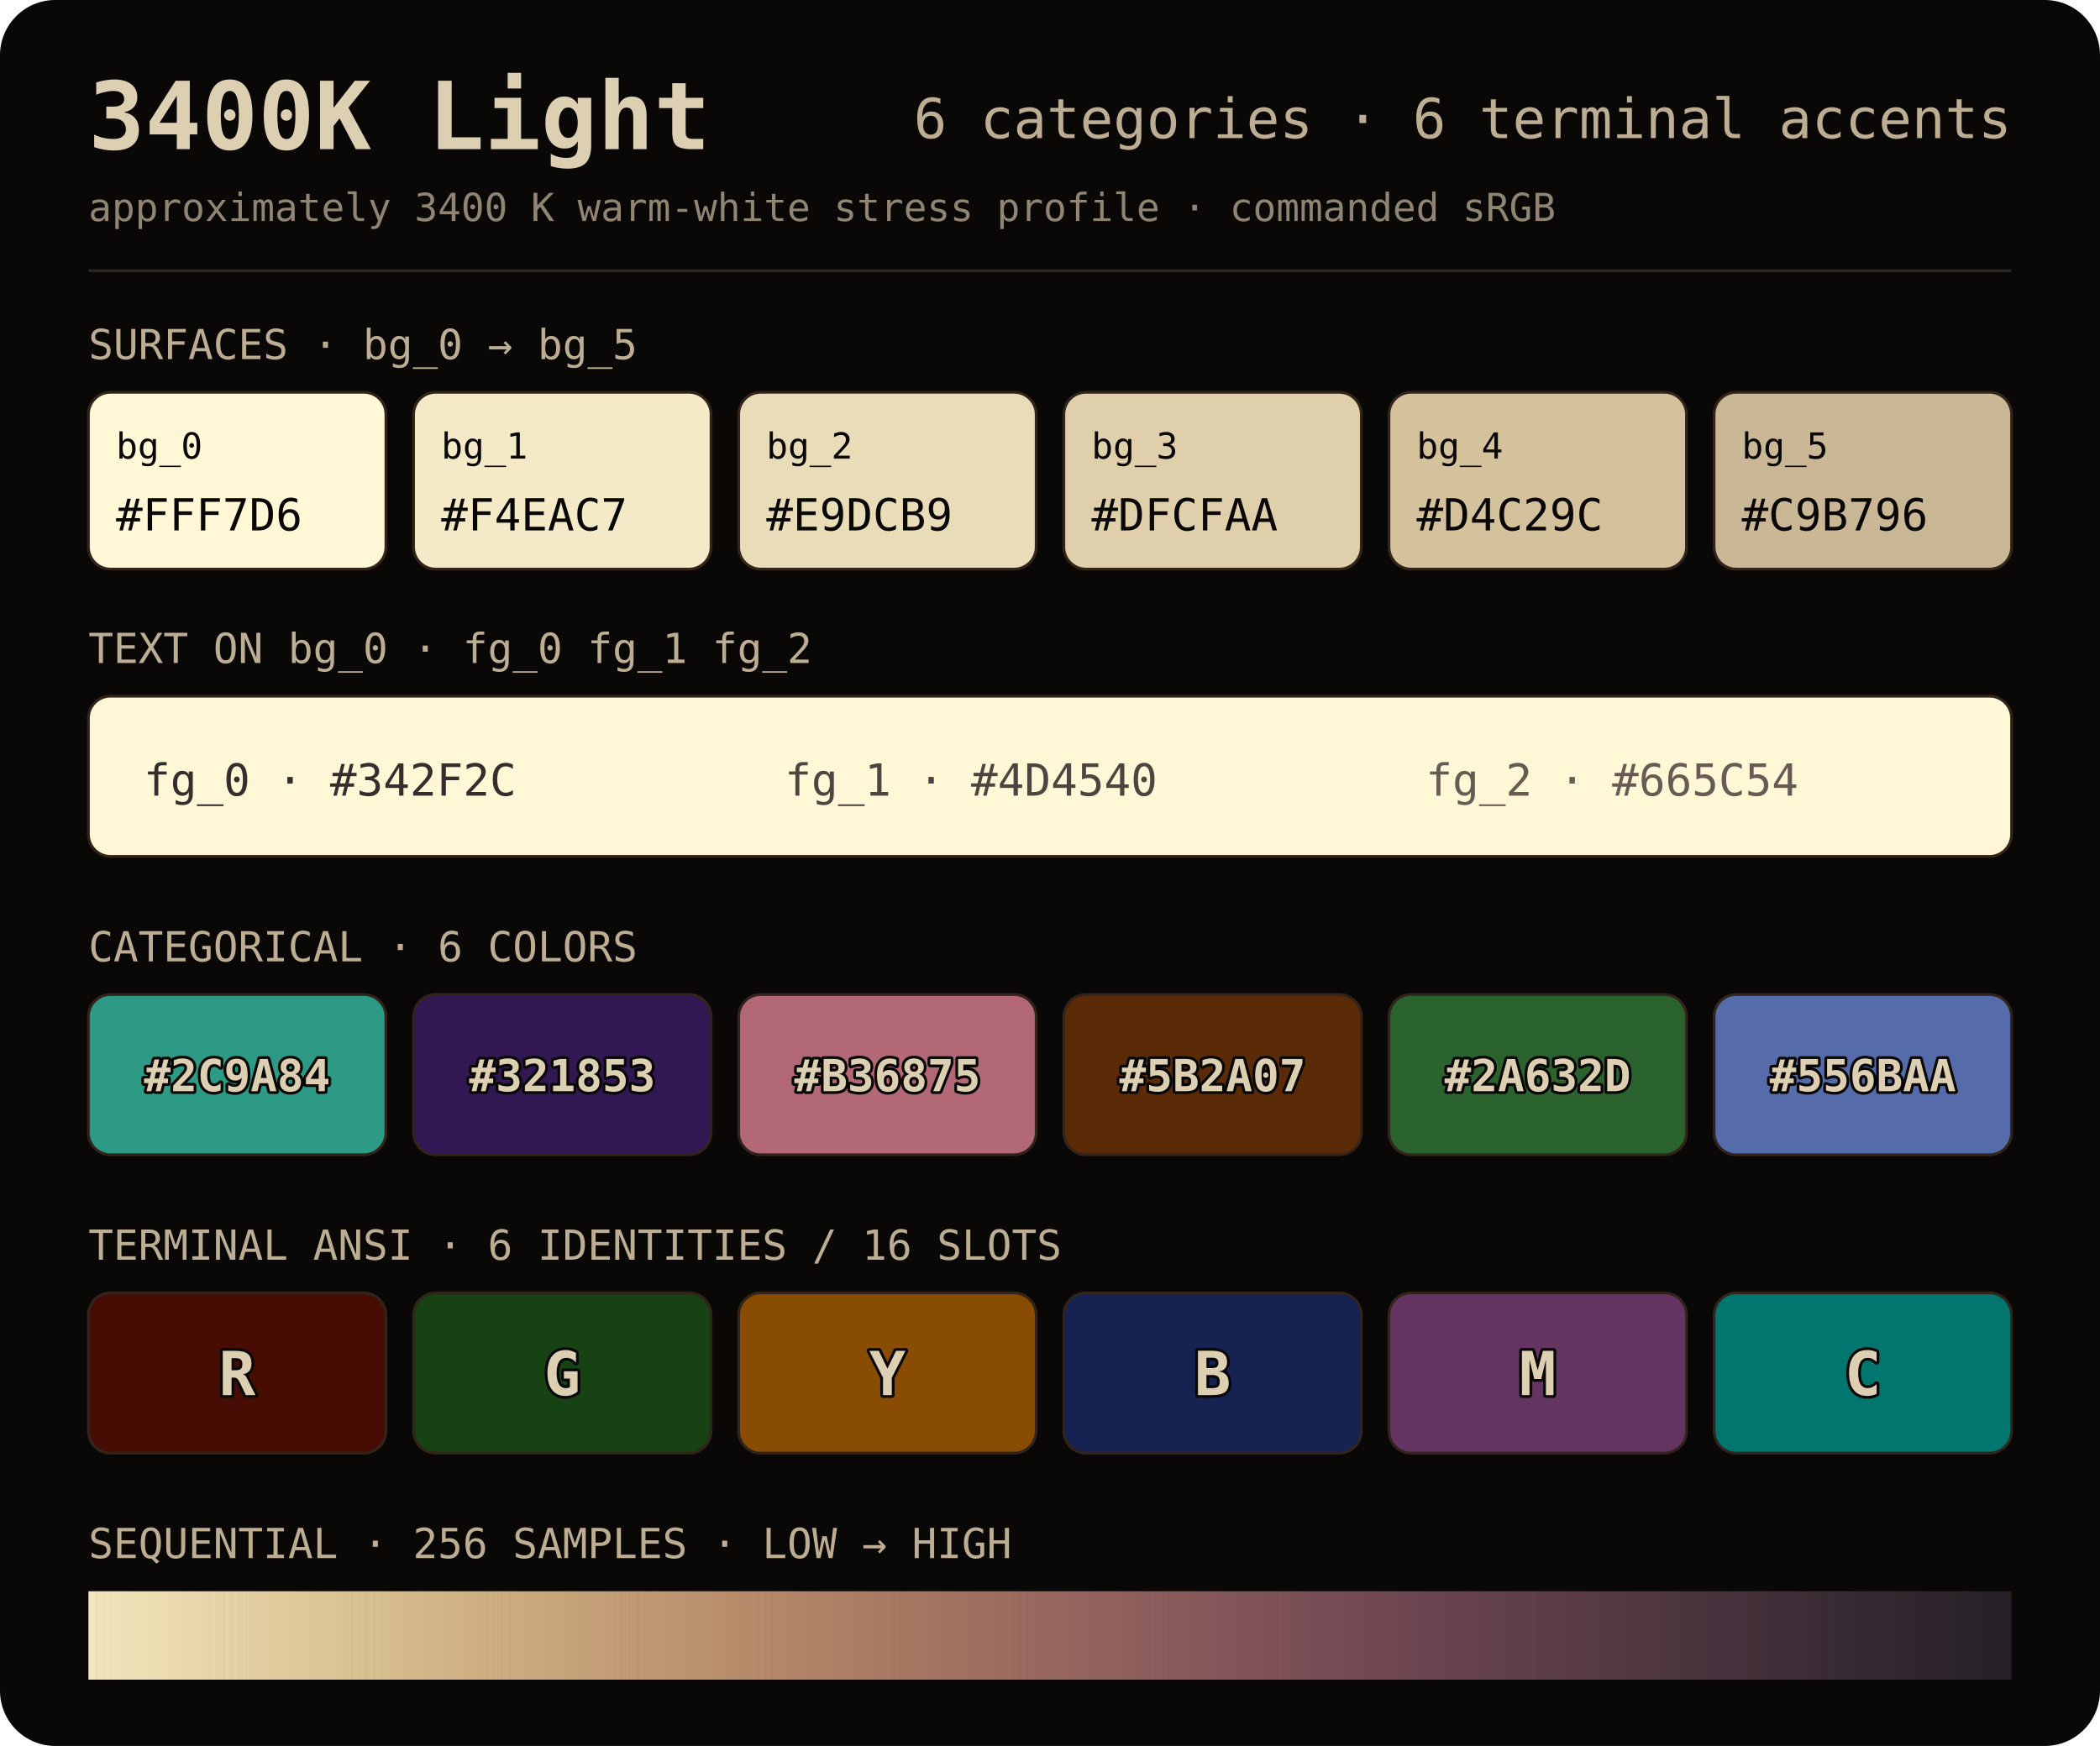
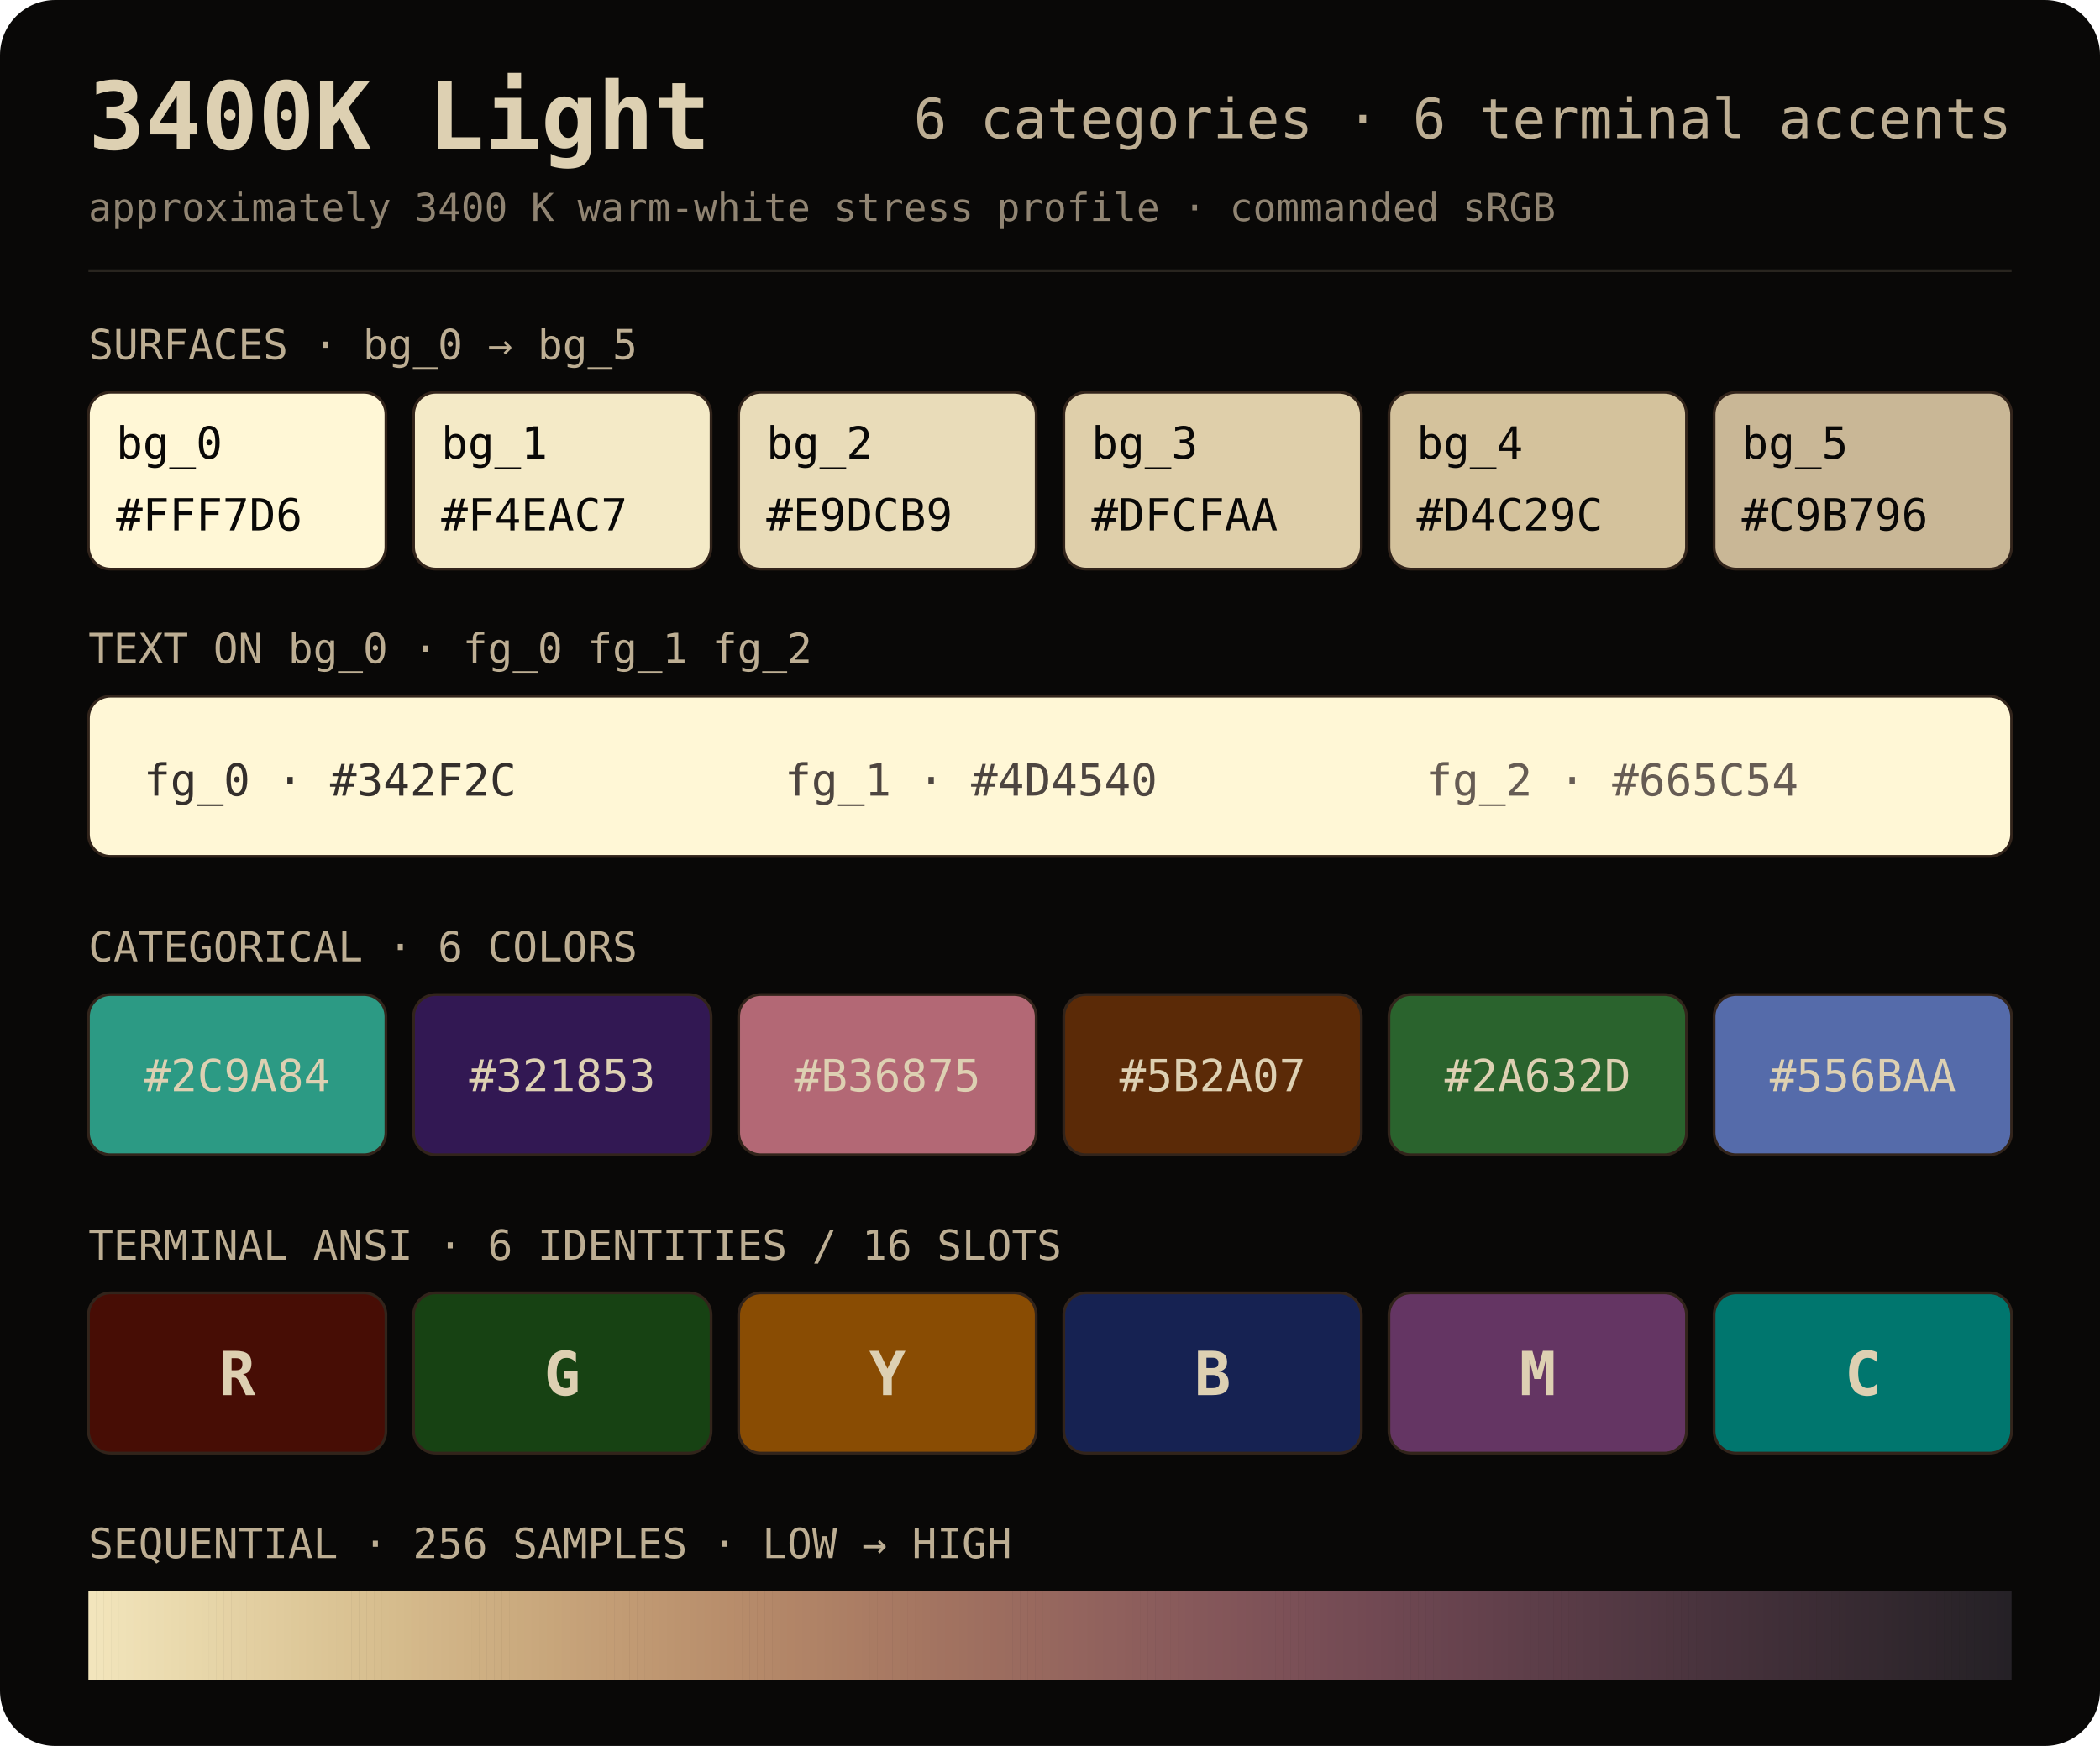
<svg xmlns="http://www.w3.org/2000/svg" width="760" height="632" viewBox="0 0 760 632">
  <rect width="100%" height="100%" rx="20" fill="#090807" />
  <text x="32" y="54" fill="#DDD0B2" font-size="34" font-family="ui-monospace, SFMono-Regular, Menlo, monospace" font-weight="700">3400K Light</text>
  <text x="728" y="50" fill="#BDAE93" font-size="20" font-family="ui-monospace, SFMono-Regular, Menlo, monospace" text-anchor="end">6 categories · 6 terminal accents</text>
  <text x="32" y="80" fill="#908472" font-size="14" font-family="ui-monospace, SFMono-Regular, Menlo, monospace">approximately 3400 K warm-white stress profile · commanded sRGB</text>
  <line x1="32" y1="98" x2="728" y2="98" stroke="#29251F" />
  <text x="32" y="130" fill="#BDAE93" font-size="15" font-family="ui-monospace, SFMono-Regular, Menlo, monospace">SURFACES · bg_0 → bg_5</text>
  <rect x="32.00" y="142" width="107.67" height="64" rx="8" fill="#FFF7D6" stroke="#32241B" />
-   <text x="42.0" y="166" fill="#090807" font-size="13" font-family="ui-monospace, SFMono-Regular, Menlo, monospace">bg_0</text>
+   <text x="42.0" y="166" fill="#090807" font-size="16" font-family="ui-monospace, SFMono-Regular, Menlo, monospace">bg_0</text>
  <text x="42.0" y="192" fill="#090807" font-size="16" font-family="ui-monospace, SFMono-Regular, Menlo, monospace">#FFF7D6</text>
  <rect x="149.67" y="142" width="107.67" height="64" rx="8" fill="#F4EAC7" stroke="#32241B" />
-   <text x="159.667" y="166" fill="#090807" font-size="13" font-family="ui-monospace, SFMono-Regular, Menlo, monospace">bg_1</text>
+   <text x="159.667" y="166" fill="#090807" font-size="16" font-family="ui-monospace, SFMono-Regular, Menlo, monospace">bg_1</text>
  <text x="159.667" y="192" fill="#090807" font-size="16" font-family="ui-monospace, SFMono-Regular, Menlo, monospace">#F4EAC7</text>
  <rect x="267.33" y="142" width="107.67" height="64" rx="8" fill="#E9DCB9" stroke="#32241B" />
-   <text x="277.333" y="166" fill="#090807" font-size="13" font-family="ui-monospace, SFMono-Regular, Menlo, monospace">bg_2</text>
+   <text x="277.333" y="166" fill="#090807" font-size="16" font-family="ui-monospace, SFMono-Regular, Menlo, monospace">bg_2</text>
  <text x="277.333" y="192" fill="#090807" font-size="16" font-family="ui-monospace, SFMono-Regular, Menlo, monospace">#E9DCB9</text>
  <rect x="385.00" y="142" width="107.67" height="64" rx="8" fill="#DFCFAA" stroke="#32241B" />
-   <text x="395.0" y="166" fill="#090807" font-size="13" font-family="ui-monospace, SFMono-Regular, Menlo, monospace">bg_3</text>
+   <text x="395.0" y="166" fill="#090807" font-size="16" font-family="ui-monospace, SFMono-Regular, Menlo, monospace">bg_3</text>
  <text x="395.0" y="192" fill="#090807" font-size="16" font-family="ui-monospace, SFMono-Regular, Menlo, monospace">#DFCFAA</text>
  <rect x="502.67" y="142" width="107.67" height="64" rx="8" fill="#D4C29C" stroke="#32241B" />
-   <text x="512.667" y="166" fill="#090807" font-size="13" font-family="ui-monospace, SFMono-Regular, Menlo, monospace">bg_4</text>
+   <text x="512.667" y="166" fill="#090807" font-size="16" font-family="ui-monospace, SFMono-Regular, Menlo, monospace">bg_4</text>
  <text x="512.667" y="192" fill="#090807" font-size="16" font-family="ui-monospace, SFMono-Regular, Menlo, monospace">#D4C29C</text>
  <rect x="620.33" y="142" width="107.67" height="64" rx="8" fill="#C9B796" stroke="#32241B" />
-   <text x="630.333" y="166" fill="#090807" font-size="13" font-family="ui-monospace, SFMono-Regular, Menlo, monospace">bg_5</text>
+   <text x="630.333" y="166" fill="#090807" font-size="16" font-family="ui-monospace, SFMono-Regular, Menlo, monospace">bg_5</text>
  <text x="630.333" y="192" fill="#090807" font-size="16" font-family="ui-monospace, SFMono-Regular, Menlo, monospace">#C9B796</text>
  <text x="32" y="240" fill="#BDAE93" font-size="15" font-family="ui-monospace, SFMono-Regular, Menlo, monospace">TEXT ON bg_0 · fg_0 fg_1 fg_2</text>
  <rect x="32" y="252" width="696" height="58" rx="8" fill="#FFF7D6" stroke="#32241B" />
  <text x="52" y="288" fill="#342F2C" font-size="16" font-family="ui-monospace, SFMono-Regular, Menlo, monospace">fg_0 · #342F2C</text>
  <text x="284" y="288" fill="#4D4540" font-size="16" font-family="ui-monospace, SFMono-Regular, Menlo, monospace">fg_1 · #4D4540</text>
  <text x="516" y="288" fill="#665C54" font-size="16" font-family="ui-monospace, SFMono-Regular, Menlo, monospace">fg_2 · #665C54</text>
  <text x="32" y="348" fill="#BDAE93" font-size="15" font-family="ui-monospace, SFMono-Regular, Menlo, monospace">CATEGORICAL · 6 COLORS</text>
  <rect x="32.00" y="360" width="107.67" height="58" rx="8" fill="#2C9A84" stroke="#32241B" />
-   <text x="85.833" y="395" fill="#090807" font-size="16" font-family="ui-monospace, SFMono-Regular, Menlo, monospace" font-weight="700" text-anchor="middle" stroke="#090807" stroke-width="2" stroke-linejoin="round">#2C9A84</text>
-   <text x="85.833" y="395" fill="#DDD0B2" font-size="16" font-family="ui-monospace, SFMono-Regular, Menlo, monospace" font-weight="700" text-anchor="middle">#2C9A84</text>
+   <text x="85.833" y="395" fill="#DDD0B2" font-size="16" font-family="ui-monospace, SFMono-Regular, Menlo, monospace" text-anchor="middle">#2C9A84</text>
  <rect x="149.67" y="360" width="107.67" height="58" rx="8" fill="#321853" stroke="#32241B" />
-   <text x="203.5" y="395" fill="#090807" font-size="16" font-family="ui-monospace, SFMono-Regular, Menlo, monospace" font-weight="700" text-anchor="middle" stroke="#090807" stroke-width="2" stroke-linejoin="round">#321853</text>
-   <text x="203.5" y="395" fill="#DDD0B2" font-size="16" font-family="ui-monospace, SFMono-Regular, Menlo, monospace" font-weight="700" text-anchor="middle">#321853</text>
+   <text x="203.5" y="395" fill="#DDD0B2" font-size="16" font-family="ui-monospace, SFMono-Regular, Menlo, monospace" text-anchor="middle">#321853</text>
  <rect x="267.33" y="360" width="107.67" height="58" rx="8" fill="#B36875" stroke="#32241B" />
-   <text x="321.167" y="395" fill="#090807" font-size="16" font-family="ui-monospace, SFMono-Regular, Menlo, monospace" font-weight="700" text-anchor="middle" stroke="#090807" stroke-width="2" stroke-linejoin="round">#B36875</text>
-   <text x="321.167" y="395" fill="#DDD0B2" font-size="16" font-family="ui-monospace, SFMono-Regular, Menlo, monospace" font-weight="700" text-anchor="middle">#B36875</text>
+   <text x="321.167" y="395" fill="#DDD0B2" font-size="16" font-family="ui-monospace, SFMono-Regular, Menlo, monospace" text-anchor="middle">#B36875</text>
  <rect x="385.00" y="360" width="107.67" height="58" rx="8" fill="#5B2A07" stroke="#32241B" />
-   <text x="438.833" y="395" fill="#090807" font-size="16" font-family="ui-monospace, SFMono-Regular, Menlo, monospace" font-weight="700" text-anchor="middle" stroke="#090807" stroke-width="2" stroke-linejoin="round">#5B2A07</text>
-   <text x="438.833" y="395" fill="#DDD0B2" font-size="16" font-family="ui-monospace, SFMono-Regular, Menlo, monospace" font-weight="700" text-anchor="middle">#5B2A07</text>
+   <text x="438.833" y="395" fill="#DDD0B2" font-size="16" font-family="ui-monospace, SFMono-Regular, Menlo, monospace" text-anchor="middle">#5B2A07</text>
  <rect x="502.67" y="360" width="107.67" height="58" rx="8" fill="#2A632D" stroke="#32241B" />
-   <text x="556.5" y="395" fill="#090807" font-size="16" font-family="ui-monospace, SFMono-Regular, Menlo, monospace" font-weight="700" text-anchor="middle" stroke="#090807" stroke-width="2" stroke-linejoin="round">#2A632D</text>
-   <text x="556.5" y="395" fill="#DDD0B2" font-size="16" font-family="ui-monospace, SFMono-Regular, Menlo, monospace" font-weight="700" text-anchor="middle">#2A632D</text>
+   <text x="556.5" y="395" fill="#DDD0B2" font-size="16" font-family="ui-monospace, SFMono-Regular, Menlo, monospace" text-anchor="middle">#2A632D</text>
  <rect x="620.33" y="360" width="107.67" height="58" rx="8" fill="#556BAA" stroke="#32241B" />
-   <text x="674.167" y="395" fill="#090807" font-size="16" font-family="ui-monospace, SFMono-Regular, Menlo, monospace" font-weight="700" text-anchor="middle" stroke="#090807" stroke-width="2" stroke-linejoin="round">#556BAA</text>
-   <text x="674.167" y="395" fill="#DDD0B2" font-size="16" font-family="ui-monospace, SFMono-Regular, Menlo, monospace" font-weight="700" text-anchor="middle">#556BAA</text>
+   <text x="674.167" y="395" fill="#DDD0B2" font-size="16" font-family="ui-monospace, SFMono-Regular, Menlo, monospace" text-anchor="middle">#556BAA</text>
  <text x="32" y="456" fill="#BDAE93" font-size="15" font-family="ui-monospace, SFMono-Regular, Menlo, monospace">TERMINAL ANSI · 6 IDENTITIES / 16 SLOTS</text>
  <rect x="32.00" y="468" width="107.67" height="58" rx="8" fill="#470D05" stroke="#32241B" />
-   <text x="85.833" y="505" fill="#090807" font-size="22" font-family="ui-monospace, SFMono-Regular, Menlo, monospace" font-weight="700" text-anchor="middle" stroke="#090807" stroke-width="2" stroke-linejoin="round">R</text>
  <text x="85.833" y="505" fill="#DDD0B2" font-size="22" font-family="ui-monospace, SFMono-Regular, Menlo, monospace" font-weight="700" text-anchor="middle">R</text>
  <rect x="149.67" y="468" width="107.67" height="58" rx="8" fill="#174213" stroke="#32241B" />
-   <text x="203.5" y="505" fill="#090807" font-size="22" font-family="ui-monospace, SFMono-Regular, Menlo, monospace" font-weight="700" text-anchor="middle" stroke="#090807" stroke-width="2" stroke-linejoin="round">G</text>
  <text x="203.5" y="505" fill="#DDD0B2" font-size="22" font-family="ui-monospace, SFMono-Regular, Menlo, monospace" font-weight="700" text-anchor="middle">G</text>
  <rect x="267.33" y="468" width="107.67" height="58" rx="8" fill="#894C03" stroke="#32241B" />
-   <text x="321.167" y="505" fill="#090807" font-size="22" font-family="ui-monospace, SFMono-Regular, Menlo, monospace" font-weight="700" text-anchor="middle" stroke="#090807" stroke-width="2" stroke-linejoin="round">Y</text>
  <text x="321.167" y="505" fill="#DDD0B2" font-size="22" font-family="ui-monospace, SFMono-Regular, Menlo, monospace" font-weight="700" text-anchor="middle">Y</text>
  <rect x="385.00" y="468" width="107.67" height="58" rx="8" fill="#162252" stroke="#32241B" />
-   <text x="438.833" y="505" fill="#090807" font-size="22" font-family="ui-monospace, SFMono-Regular, Menlo, monospace" font-weight="700" text-anchor="middle" stroke="#090807" stroke-width="2" stroke-linejoin="round">B</text>
  <text x="438.833" y="505" fill="#DDD0B2" font-size="22" font-family="ui-monospace, SFMono-Regular, Menlo, monospace" font-weight="700" text-anchor="middle">B</text>
  <rect x="502.67" y="468" width="107.67" height="58" rx="8" fill="#643563" stroke="#32241B" />
-   <text x="556.5" y="505" fill="#090807" font-size="22" font-family="ui-monospace, SFMono-Regular, Menlo, monospace" font-weight="700" text-anchor="middle" stroke="#090807" stroke-width="2" stroke-linejoin="round">M</text>
  <text x="556.5" y="505" fill="#DDD0B2" font-size="22" font-family="ui-monospace, SFMono-Regular, Menlo, monospace" font-weight="700" text-anchor="middle">M</text>
  <rect x="620.33" y="468" width="107.67" height="58" rx="8" fill="#00766E" stroke="#32241B" />
-   <text x="674.167" y="505" fill="#090807" font-size="22" font-family="ui-monospace, SFMono-Regular, Menlo, monospace" font-weight="700" text-anchor="middle" stroke="#090807" stroke-width="2" stroke-linejoin="round">C</text>
  <text x="674.167" y="505" fill="#DDD0B2" font-size="22" font-family="ui-monospace, SFMono-Regular, Menlo, monospace" font-weight="700" text-anchor="middle">C</text>
  <text x="32" y="564" fill="#BDAE93" font-size="15" font-family="ui-monospace, SFMono-Regular, Menlo, monospace">SEQUENTIAL · 256 SAMPLES · LOW → HIGH</text>
  <rect x="32" y="576" width="2.9" height="32" fill="#F2E5BC" />
  <rect x="34.719" y="576" width="2.9" height="32" fill="#F1E4BB" />
  <rect x="37.438" y="576" width="2.9" height="32" fill="#F1E3B9" />
  <rect x="40.156" y="576" width="2.9" height="32" fill="#F0E2B8" />
  <rect x="42.875" y="576" width="2.9" height="32" fill="#EFE1B7" />
  <rect x="45.594" y="576" width="2.9" height="32" fill="#EEE0B6" />
  <rect x="48.312" y="576" width="2.9" height="32" fill="#EEDFB4" />
  <rect x="51.031" y="576" width="2.9" height="32" fill="#EDDEB3" />
  <rect x="53.75" y="576" width="2.9" height="32" fill="#ECDDB2" />
  <rect x="56.469" y="576" width="2.9" height="32" fill="#EBDCB1" />
  <rect x="59.188" y="576" width="2.9" height="32" fill="#EBDBAF" />
  <rect x="61.906" y="576" width="2.9" height="32" fill="#EADAAE" />
  <rect x="64.625" y="576" width="2.9" height="32" fill="#E9D9AD" />
  <rect x="67.344" y="576" width="2.9" height="32" fill="#E9D8AB" />
  <rect x="70.062" y="576" width="2.9" height="32" fill="#E8D7AA" />
  <rect x="72.781" y="576" width="2.9" height="32" fill="#E7D6A9" />
  <rect x="75.5" y="576" width="2.9" height="32" fill="#E6D5A8" />
  <rect x="78.219" y="576" width="2.9" height="32" fill="#E6D4A6" />
  <rect x="80.938" y="576" width="2.9" height="32" fill="#E5D2A5" />
  <rect x="83.656" y="576" width="2.9" height="32" fill="#E4D1A4" />
  <rect x="86.375" y="576" width="2.9" height="32" fill="#E3D0A3" />
  <rect x="89.094" y="576" width="2.9" height="32" fill="#E3CFA1" />
  <rect x="91.812" y="576" width="2.9" height="32" fill="#E2CEA0" />
  <rect x="94.531" y="576" width="2.9" height="32" fill="#E1CD9F" />
  <rect x="97.25" y="576" width="2.9" height="32" fill="#E1CC9E" />
  <rect x="99.969" y="576" width="2.9" height="32" fill="#E0CB9D" />
  <rect x="102.688" y="576" width="2.9" height="32" fill="#DFCA9C" />
  <rect x="105.406" y="576" width="2.9" height="32" fill="#DEC99A" />
  <rect x="108.125" y="576" width="2.9" height="32" fill="#DEC899" />
  <rect x="110.844" y="576" width="2.9" height="32" fill="#DDC798" />
  <rect x="113.562" y="576" width="2.9" height="32" fill="#DCC697" />
  <rect x="116.281" y="576" width="2.9" height="32" fill="#DCC596" />
  <rect x="119" y="576" width="2.9" height="32" fill="#DBC495" />
  <rect x="121.719" y="576" width="2.9" height="32" fill="#DAC394" />
  <rect x="124.438" y="576" width="2.9" height="32" fill="#DAC293" />
  <rect x="127.156" y="576" width="2.9" height="32" fill="#D9C192" />
  <rect x="129.875" y="576" width="2.9" height="32" fill="#D8C091" />
  <rect x="132.594" y="576" width="2.9" height="32" fill="#D8BF90" />
  <rect x="135.312" y="576" width="2.9" height="32" fill="#D7BE8F" />
  <rect x="138.031" y="576" width="2.9" height="32" fill="#D6BD8E" />
  <rect x="140.75" y="576" width="2.9" height="32" fill="#D6BC8D" />
  <rect x="143.469" y="576" width="2.9" height="32" fill="#D5BB8C" />
  <rect x="146.188" y="576" width="2.9" height="32" fill="#D4BA8B" />
  <rect x="148.906" y="576" width="2.9" height="32" fill="#D4B88A" />
  <rect x="151.625" y="576" width="2.9" height="32" fill="#D3B789" />
  <rect x="154.344" y="576" width="2.9" height="32" fill="#D2B689" />
  <rect x="157.062" y="576" width="2.9" height="32" fill="#D2B588" />
  <rect x="159.781" y="576" width="2.9" height="32" fill="#D1B487" />
  <rect x="162.5" y="576" width="2.9" height="32" fill="#D0B386" />
  <rect x="165.219" y="576" width="2.9" height="32" fill="#D0B285" />
  <rect x="167.938" y="576" width="2.9" height="32" fill="#CFB184" />
  <rect x="170.656" y="576" width="2.9" height="32" fill="#CEB083" />
  <rect x="173.375" y="576" width="2.9" height="32" fill="#CEAF82" />
  <rect x="176.094" y="576" width="2.9" height="32" fill="#CDAE82" />
  <rect x="178.812" y="576" width="2.9" height="32" fill="#CCAD81" />
  <rect x="181.531" y="576" width="2.9" height="32" fill="#CCAC80" />
  <rect x="184.25" y="576" width="2.9" height="32" fill="#CBAB7F" />
  <rect x="186.969" y="576" width="2.9" height="32" fill="#CAAA7E" />
  <rect x="189.688" y="576" width="2.9" height="32" fill="#CAA97E" />
  <rect x="192.406" y="576" width="2.9" height="32" fill="#C9A87D" />
  <rect x="195.125" y="576" width="2.9" height="32" fill="#C8A77C" />
  <rect x="197.844" y="576" width="2.9" height="32" fill="#C8A67B" />
  <rect x="200.562" y="576" width="2.9" height="32" fill="#C7A57A" />
  <rect x="203.281" y="576" width="2.9" height="32" fill="#C6A37A" />
  <rect x="206" y="576" width="2.9" height="32" fill="#C6A279" />
  <rect x="208.719" y="576" width="2.9" height="32" fill="#C5A178" />
  <rect x="211.438" y="576" width="2.9" height="32" fill="#C4A078" />
  <rect x="214.156" y="576" width="2.9" height="32" fill="#C49F77" />
  <rect x="216.875" y="576" width="2.9" height="32" fill="#C39E76" />
  <rect x="219.594" y="576" width="2.9" height="32" fill="#C39D75" />
  <rect x="222.312" y="576" width="2.9" height="32" fill="#C29C75" />
  <rect x="225.031" y="576" width="2.9" height="32" fill="#C19B74" />
  <rect x="227.75" y="576" width="2.9" height="32" fill="#C19A73" />
  <rect x="230.469" y="576" width="2.9" height="32" fill="#C09973" />
  <rect x="233.188" y="576" width="2.9" height="32" fill="#BF9872" />
  <rect x="235.906" y="576" width="2.9" height="32" fill="#BF9771" />
  <rect x="238.625" y="576" width="2.9" height="32" fill="#BE9671" />
  <rect x="241.344" y="576" width="2.9" height="32" fill="#BD9570" />
  <rect x="244.062" y="576" width="2.9" height="32" fill="#BC946F" />
  <rect x="246.781" y="576" width="2.9" height="32" fill="#BC936F" />
  <rect x="249.5" y="576" width="2.9" height="32" fill="#BB926E" />
  <rect x="252.219" y="576" width="2.9" height="32" fill="#BA916E" />
  <rect x="254.938" y="576" width="2.9" height="32" fill="#BA906D" />
  <rect x="257.656" y="576" width="2.9" height="32" fill="#B98F6C" />
  <rect x="260.375" y="576" width="2.9" height="32" fill="#B88E6C" />
  <rect x="263.094" y="576" width="2.9" height="32" fill="#B88D6B" />
  <rect x="265.812" y="576" width="2.9" height="32" fill="#B78C6B" />
  <rect x="268.531" y="576" width="2.9" height="32" fill="#B68B6A" />
  <rect x="271.25" y="576" width="2.9" height="32" fill="#B58A6A" />
  <rect x="273.969" y="576" width="2.9" height="32" fill="#B58969" />
  <rect x="276.688" y="576" width="2.9" height="32" fill="#B48869" />
  <rect x="279.406" y="576" width="2.9" height="32" fill="#B38768" />
  <rect x="282.125" y="576" width="2.9" height="32" fill="#B28668" />
  <rect x="284.844" y="576" width="2.9" height="32" fill="#B28567" />
  <rect x="287.562" y="576" width="2.9" height="32" fill="#B18467" />
  <rect x="290.281" y="576" width="2.9" height="32" fill="#B08367" />
  <rect x="293" y="576" width="2.9" height="32" fill="#B08366" />
  <rect x="295.719" y="576" width="2.9" height="32" fill="#AF8266" />
  <rect x="298.438" y="576" width="2.9" height="32" fill="#AE8165" />
  <rect x="301.156" y="576" width="2.9" height="32" fill="#AD8065" />
  <rect x="303.875" y="576" width="2.9" height="32" fill="#AC7F65" />
  <rect x="306.594" y="576" width="2.9" height="32" fill="#AC7E64" />
  <rect x="309.312" y="576" width="2.9" height="32" fill="#AB7D64" />
  <rect x="312.031" y="576" width="2.9" height="32" fill="#AA7C64" />
  <rect x="314.75" y="576" width="2.9" height="32" fill="#A97B63" />
  <rect x="317.469" y="576" width="2.9" height="32" fill="#A97A63" />
  <rect x="320.188" y="576" width="2.9" height="32" fill="#A87963" />
  <rect x="322.906" y="576" width="2.9" height="32" fill="#A77962" />
  <rect x="325.625" y="576" width="2.9" height="32" fill="#A67862" />
  <rect x="328.344" y="576" width="2.9" height="32" fill="#A67762" />
  <rect x="331.062" y="576" width="2.9" height="32" fill="#A57661" />
  <rect x="333.781" y="576" width="2.9" height="32" fill="#A47561" />
  <rect x="336.5" y="576" width="2.9" height="32" fill="#A37461" />
  <rect x="339.219" y="576" width="2.9" height="32" fill="#A27361" />
  <rect x="341.938" y="576" width="2.9" height="32" fill="#A27260" />
  <rect x="344.656" y="576" width="2.9" height="32" fill="#A17260" />
  <rect x="347.375" y="576" width="2.9" height="32" fill="#A07160" />
  <rect x="350.094" y="576" width="2.9" height="32" fill="#9F7060" />
  <rect x="352.812" y="576" width="2.9" height="32" fill="#9E6F60" />
  <rect x="355.531" y="576" width="2.9" height="32" fill="#9E6E5F" />
  <rect x="358.25" y="576" width="2.9" height="32" fill="#9D6D5F" />
  <rect x="360.969" y="576" width="2.9" height="32" fill="#9C6D5F" />
  <rect x="363.688" y="576" width="2.9" height="32" fill="#9B6C5F" />
  <rect x="366.406" y="576" width="2.9" height="32" fill="#9A6B5F" />
  <rect x="369.125" y="576" width="2.9" height="32" fill="#996A5F" />
  <rect x="371.844" y="576" width="2.9" height="32" fill="#99695E" />
  <rect x="374.562" y="576" width="2.9" height="32" fill="#98685E" />
  <rect x="377.281" y="576" width="2.9" height="32" fill="#97685E" />
  <rect x="380" y="576" width="2.9" height="32" fill="#96675E" />
  <rect x="382.719" y="576" width="2.9" height="32" fill="#95665E" />
  <rect x="385.438" y="576" width="2.9" height="32" fill="#95655E" />
  <rect x="388.156" y="576" width="2.9" height="32" fill="#94645E" />
  <rect x="390.875" y="576" width="2.9" height="32" fill="#93645E" />
  <rect x="393.594" y="576" width="2.9" height="32" fill="#92635D" />
  <rect x="396.312" y="576" width="2.9" height="32" fill="#91625D" />
  <rect x="399.031" y="576" width="2.9" height="32" fill="#90615D" />
  <rect x="401.75" y="576" width="2.9" height="32" fill="#90615D" />
  <rect x="404.469" y="576" width="2.9" height="32" fill="#8F605D" />
  <rect x="407.188" y="576" width="2.9" height="32" fill="#8E5F5C" />
  <rect x="409.906" y="576" width="2.9" height="32" fill="#8D5E5C" />
  <rect x="412.625" y="576" width="2.9" height="32" fill="#8C5E5C" />
  <rect x="415.344" y="576" width="2.9" height="32" fill="#8B5D5C" />
  <rect x="418.062" y="576" width="2.9" height="32" fill="#8A5C5C" />
  <rect x="420.781" y="576" width="2.9" height="32" fill="#8A5B5B" />
  <rect x="423.5" y="576" width="2.9" height="32" fill="#895B5B" />
  <rect x="426.219" y="576" width="2.9" height="32" fill="#885A5B" />
  <rect x="428.938" y="576" width="2.9" height="32" fill="#87595B" />
  <rect x="431.656" y="576" width="2.9" height="32" fill="#86585A" />
  <rect x="434.375" y="576" width="2.9" height="32" fill="#85585A" />
  <rect x="437.094" y="576" width="2.9" height="32" fill="#84575A" />
  <rect x="439.812" y="576" width="2.9" height="32" fill="#84565A" />
  <rect x="442.531" y="576" width="2.9" height="32" fill="#835659" />
  <rect x="445.25" y="576" width="2.9" height="32" fill="#825559" />
  <rect x="447.969" y="576" width="2.9" height="32" fill="#815459" />
  <rect x="450.688" y="576" width="2.9" height="32" fill="#805458" />
  <rect x="453.406" y="576" width="2.9" height="32" fill="#7F5358" />
  <rect x="456.125" y="576" width="2.9" height="32" fill="#7E5258" />
  <rect x="458.844" y="576" width="2.9" height="32" fill="#7D5258" />
  <rect x="461.562" y="576" width="2.9" height="32" fill="#7D5157" />
  <rect x="464.281" y="576" width="2.9" height="32" fill="#7C5057" />
  <rect x="467" y="576" width="2.9" height="32" fill="#7B5057" />
  <rect x="469.719" y="576" width="2.9" height="32" fill="#7A4F56" />
  <rect x="472.438" y="576" width="2.9" height="32" fill="#794E56" />
  <rect x="475.156" y="576" width="2.9" height="32" fill="#784E56" />
  <rect x="477.875" y="576" width="2.9" height="32" fill="#774D55" />
  <rect x="480.594" y="576" width="2.9" height="32" fill="#764C55" />
  <rect x="483.312" y="576" width="2.9" height="32" fill="#754C54" />
  <rect x="486.031" y="576" width="2.9" height="32" fill="#744B54" />
  <rect x="488.75" y="576" width="2.9" height="32" fill="#744B54" />
  <rect x="491.469" y="576" width="2.9" height="32" fill="#734A53" />
  <rect x="494.188" y="576" width="2.9" height="32" fill="#724953" />
  <rect x="496.906" y="576" width="2.9" height="32" fill="#714953" />
  <rect x="499.625" y="576" width="2.9" height="32" fill="#704852" />
  <rect x="502.344" y="576" width="2.9" height="32" fill="#6F4852" />
  <rect x="505.062" y="576" width="2.9" height="32" fill="#6E4751" />
  <rect x="507.781" y="576" width="2.9" height="32" fill="#6D4751" />
  <rect x="510.5" y="576" width="2.9" height="32" fill="#6C4650" />
  <rect x="513.219" y="576" width="2.9" height="32" fill="#6B4650" />
  <rect x="515.938" y="576" width="2.9" height="32" fill="#6A4550" />
  <rect x="518.656" y="576" width="2.9" height="32" fill="#69454F" />
  <rect x="521.375" y="576" width="2.9" height="32" fill="#68444F" />
  <rect x="524.094" y="576" width="2.9" height="32" fill="#68434E" />
  <rect x="526.812" y="576" width="2.9" height="32" fill="#67434E" />
  <rect x="529.531" y="576" width="2.9" height="32" fill="#66424D" />
  <rect x="532.25" y="576" width="2.9" height="32" fill="#65424D" />
  <rect x="534.969" y="576" width="2.9" height="32" fill="#64414C" />
  <rect x="537.688" y="576" width="2.9" height="32" fill="#63414C" />
  <rect x="540.406" y="576" width="2.9" height="32" fill="#62404B" />
  <rect x="543.125" y="576" width="2.9" height="32" fill="#61404B" />
  <rect x="545.844" y="576" width="2.9" height="32" fill="#603F4A" />
  <rect x="548.562" y="576" width="2.9" height="32" fill="#5F3F4A" />
  <rect x="551.281" y="576" width="2.9" height="32" fill="#5E3E49" />
  <rect x="554" y="576" width="2.9" height="32" fill="#5D3E49" />
  <rect x="556.719" y="576" width="2.9" height="32" fill="#5C3D48" />
  <rect x="559.438" y="576" width="2.9" height="32" fill="#5B3D48" />
  <rect x="562.156" y="576" width="2.9" height="32" fill="#5B3C47" />
  <rect x="564.875" y="576" width="2.9" height="32" fill="#5A3C47" />
  <rect x="567.594" y="576" width="2.9" height="32" fill="#593B46" />
  <rect x="570.312" y="576" width="2.9" height="32" fill="#583B46" />
  <rect x="573.031" y="576" width="2.9" height="32" fill="#573A45" />
  <rect x="575.75" y="576" width="2.9" height="32" fill="#563A45" />
  <rect x="578.469" y="576" width="2.9" height="32" fill="#553944" />
  <rect x="581.188" y="576" width="2.9" height="32" fill="#543944" />
  <rect x="583.906" y="576" width="2.9" height="32" fill="#533943" />
  <rect x="586.625" y="576" width="2.9" height="32" fill="#523843" />
  <rect x="589.344" y="576" width="2.9" height="32" fill="#513842" />
  <rect x="592.062" y="576" width="2.9" height="32" fill="#503742" />
  <rect x="594.781" y="576" width="2.9" height="32" fill="#503741" />
  <rect x="597.5" y="576" width="2.9" height="32" fill="#4F3641" />
  <rect x="600.219" y="576" width="2.9" height="32" fill="#4E3640" />
  <rect x="602.938" y="576" width="2.9" height="32" fill="#4D353F" />
  <rect x="605.656" y="576" width="2.9" height="32" fill="#4C353F" />
  <rect x="608.375" y="576" width="2.9" height="32" fill="#4B343E" />
  <rect x="611.094" y="576" width="2.9" height="32" fill="#4A343E" />
  <rect x="613.812" y="576" width="2.9" height="32" fill="#49333D" />
  <rect x="616.531" y="576" width="2.9" height="32" fill="#48333D" />
  <rect x="619.25" y="576" width="2.9" height="32" fill="#47323C" />
  <rect x="621.969" y="576" width="2.9" height="32" fill="#46323C" />
  <rect x="624.688" y="576" width="2.9" height="32" fill="#46313B" />
  <rect x="627.406" y="576" width="2.9" height="32" fill="#45313B" />
  <rect x="630.125" y="576" width="2.9" height="32" fill="#44313A" />
  <rect x="632.844" y="576" width="2.9" height="32" fill="#433039" />
  <rect x="635.562" y="576" width="2.9" height="32" fill="#423039" />
  <rect x="638.281" y="576" width="2.9" height="32" fill="#412F38" />
  <rect x="641" y="576" width="2.9" height="32" fill="#402F38" />
  <rect x="643.719" y="576" width="2.9" height="32" fill="#3F2E37" />
  <rect x="646.438" y="576" width="2.9" height="32" fill="#3E2E37" />
  <rect x="649.156" y="576" width="2.9" height="32" fill="#3E2D36" />
  <rect x="651.875" y="576" width="2.9" height="32" fill="#3D2D35" />
  <rect x="654.594" y="576" width="2.9" height="32" fill="#3C2C35" />
  <rect x="657.312" y="576" width="2.9" height="32" fill="#3B2C34" />
  <rect x="660.031" y="576" width="2.9" height="32" fill="#3A2C34" />
  <rect x="662.75" y="576" width="2.9" height="32" fill="#392B33" />
  <rect x="665.469" y="576" width="2.9" height="32" fill="#382B32" />
  <rect x="668.188" y="576" width="2.9" height="32" fill="#372A32" />
  <rect x="670.906" y="576" width="2.9" height="32" fill="#362A31" />
  <rect x="673.625" y="576" width="2.9" height="32" fill="#362931" />
  <rect x="676.344" y="576" width="2.9" height="32" fill="#352930" />
  <rect x="679.062" y="576" width="2.9" height="32" fill="#342930" />
  <rect x="681.781" y="576" width="2.9" height="32" fill="#33282F" />
  <rect x="684.5" y="576" width="2.9" height="32" fill="#32282E" />
  <rect x="687.219" y="576" width="2.9" height="32" fill="#31272E" />
  <rect x="689.938" y="576" width="2.9" height="32" fill="#30272D" />
  <rect x="692.656" y="576" width="2.9" height="32" fill="#2F262D" />
  <rect x="695.375" y="576" width="2.9" height="32" fill="#2F262C" />
  <rect x="698.094" y="576" width="2.9" height="32" fill="#2E252C" />
  <rect x="700.812" y="576" width="2.9" height="32" fill="#2D252B" />
  <rect x="703.531" y="576" width="2.9" height="32" fill="#2C252A" />
  <rect x="706.25" y="576" width="2.9" height="32" fill="#2B242A" />
  <rect x="708.969" y="576" width="2.9" height="32" fill="#2A2429" />
  <rect x="711.688" y="576" width="2.9" height="32" fill="#292329" />
  <rect x="714.406" y="576" width="2.9" height="32" fill="#282328" />
  <rect x="717.125" y="576" width="2.9" height="32" fill="#282228" />
  <rect x="719.844" y="576" width="2.9" height="32" fill="#272227" />
  <rect x="722.562" y="576" width="2.9" height="32" fill="#262127" />
  <rect x="725.281" y="576" width="2.719" height="32" fill="#252126" />
</svg>
